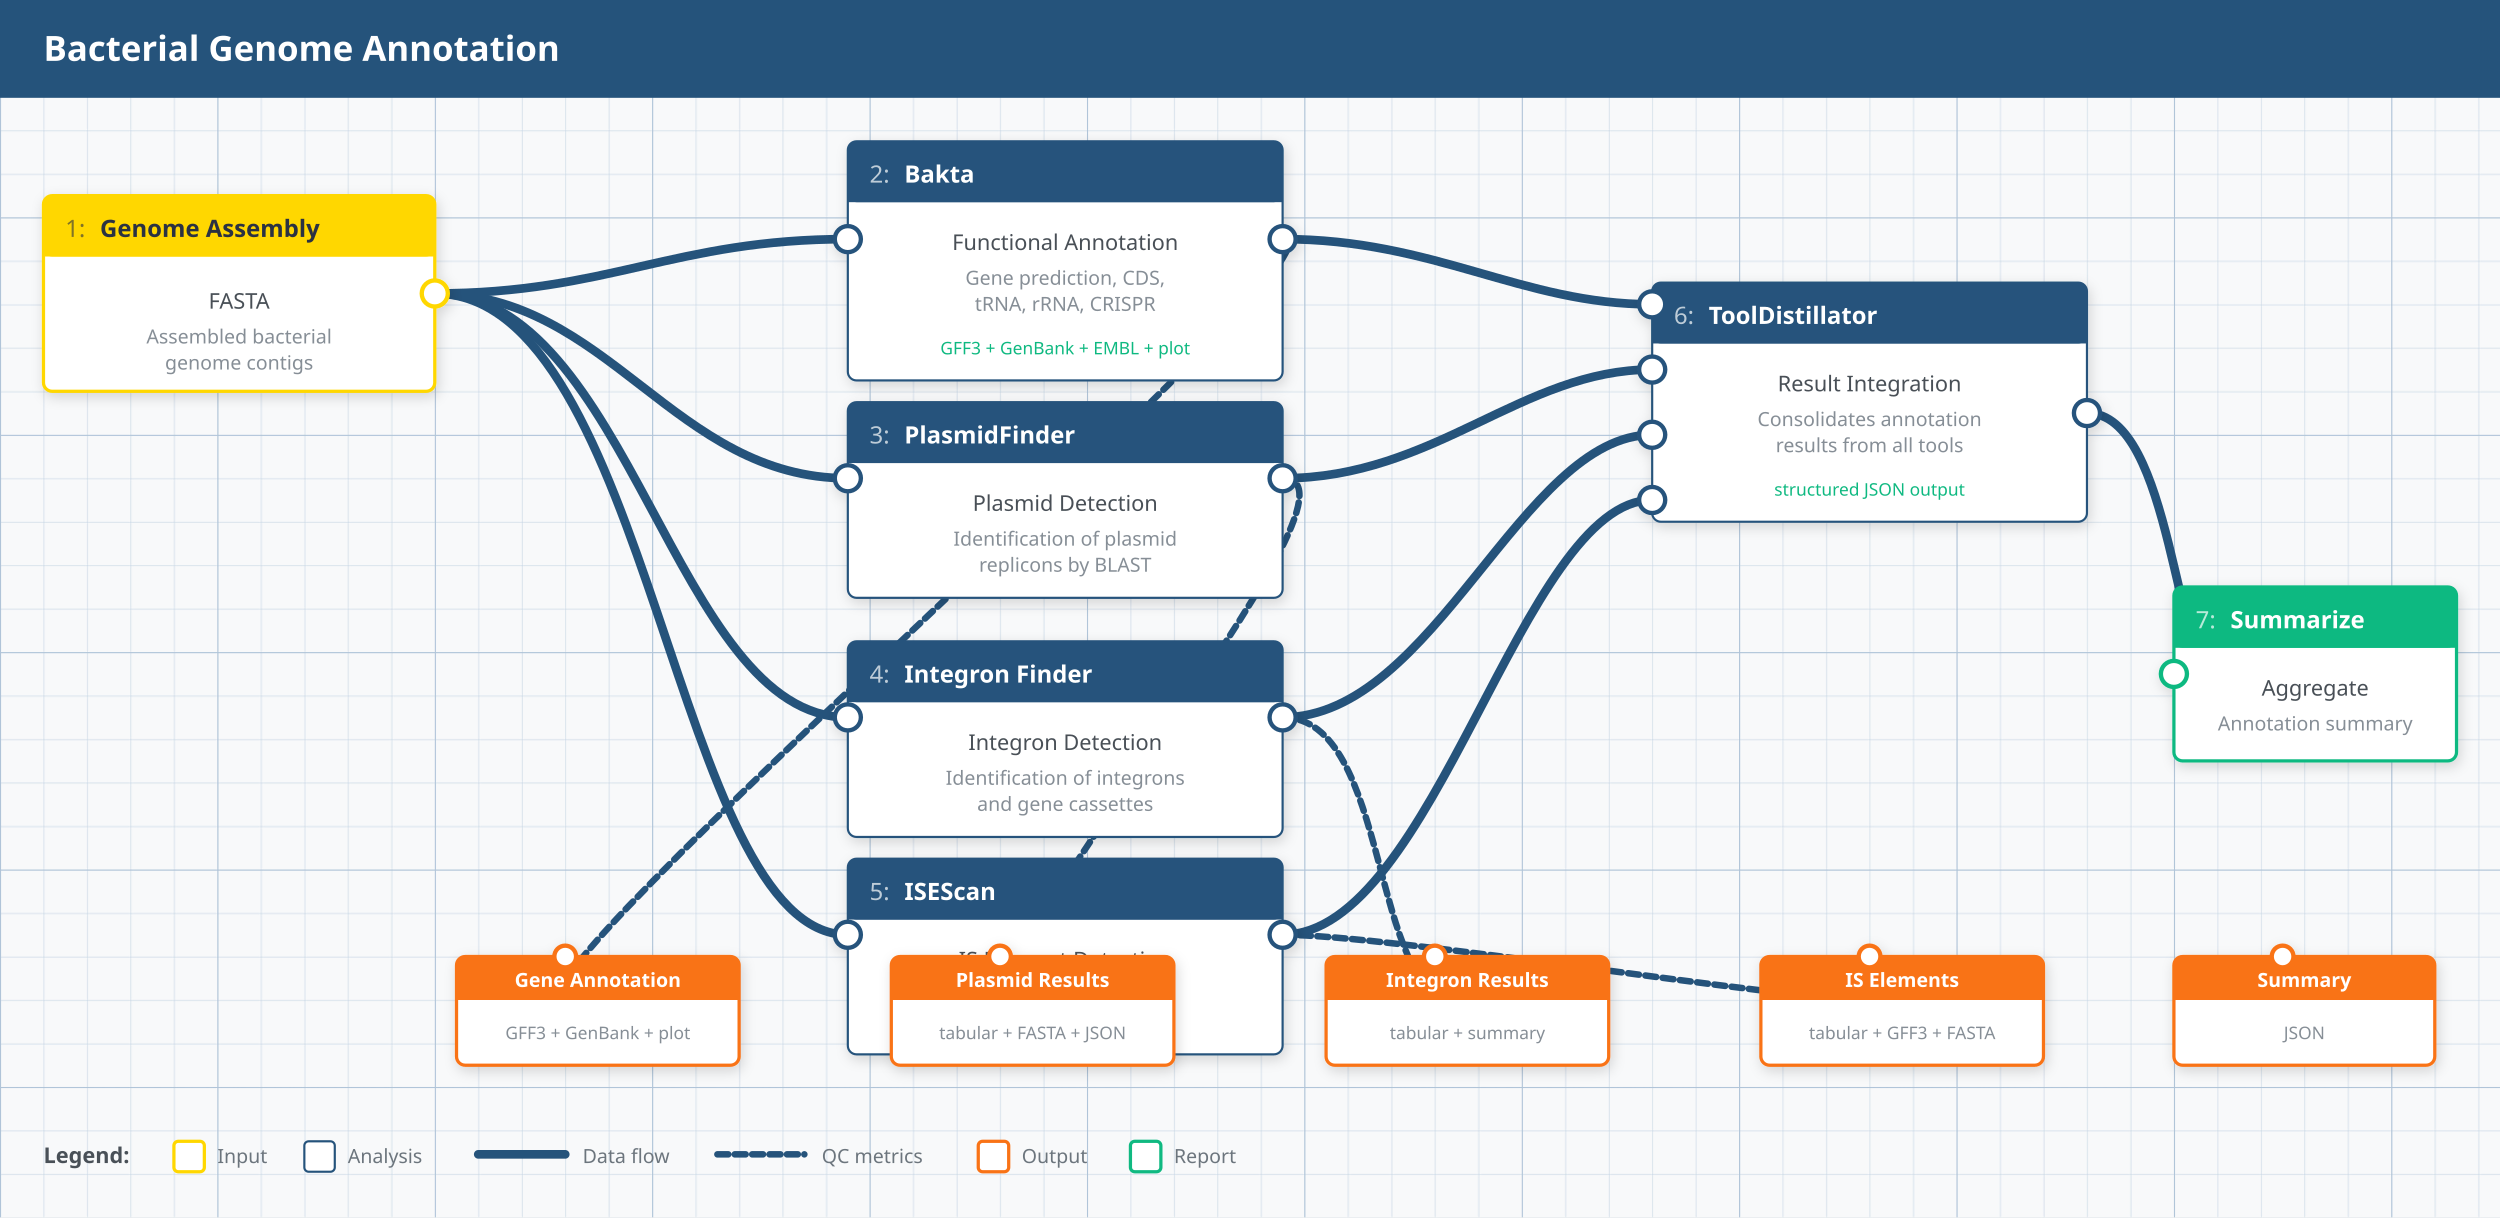
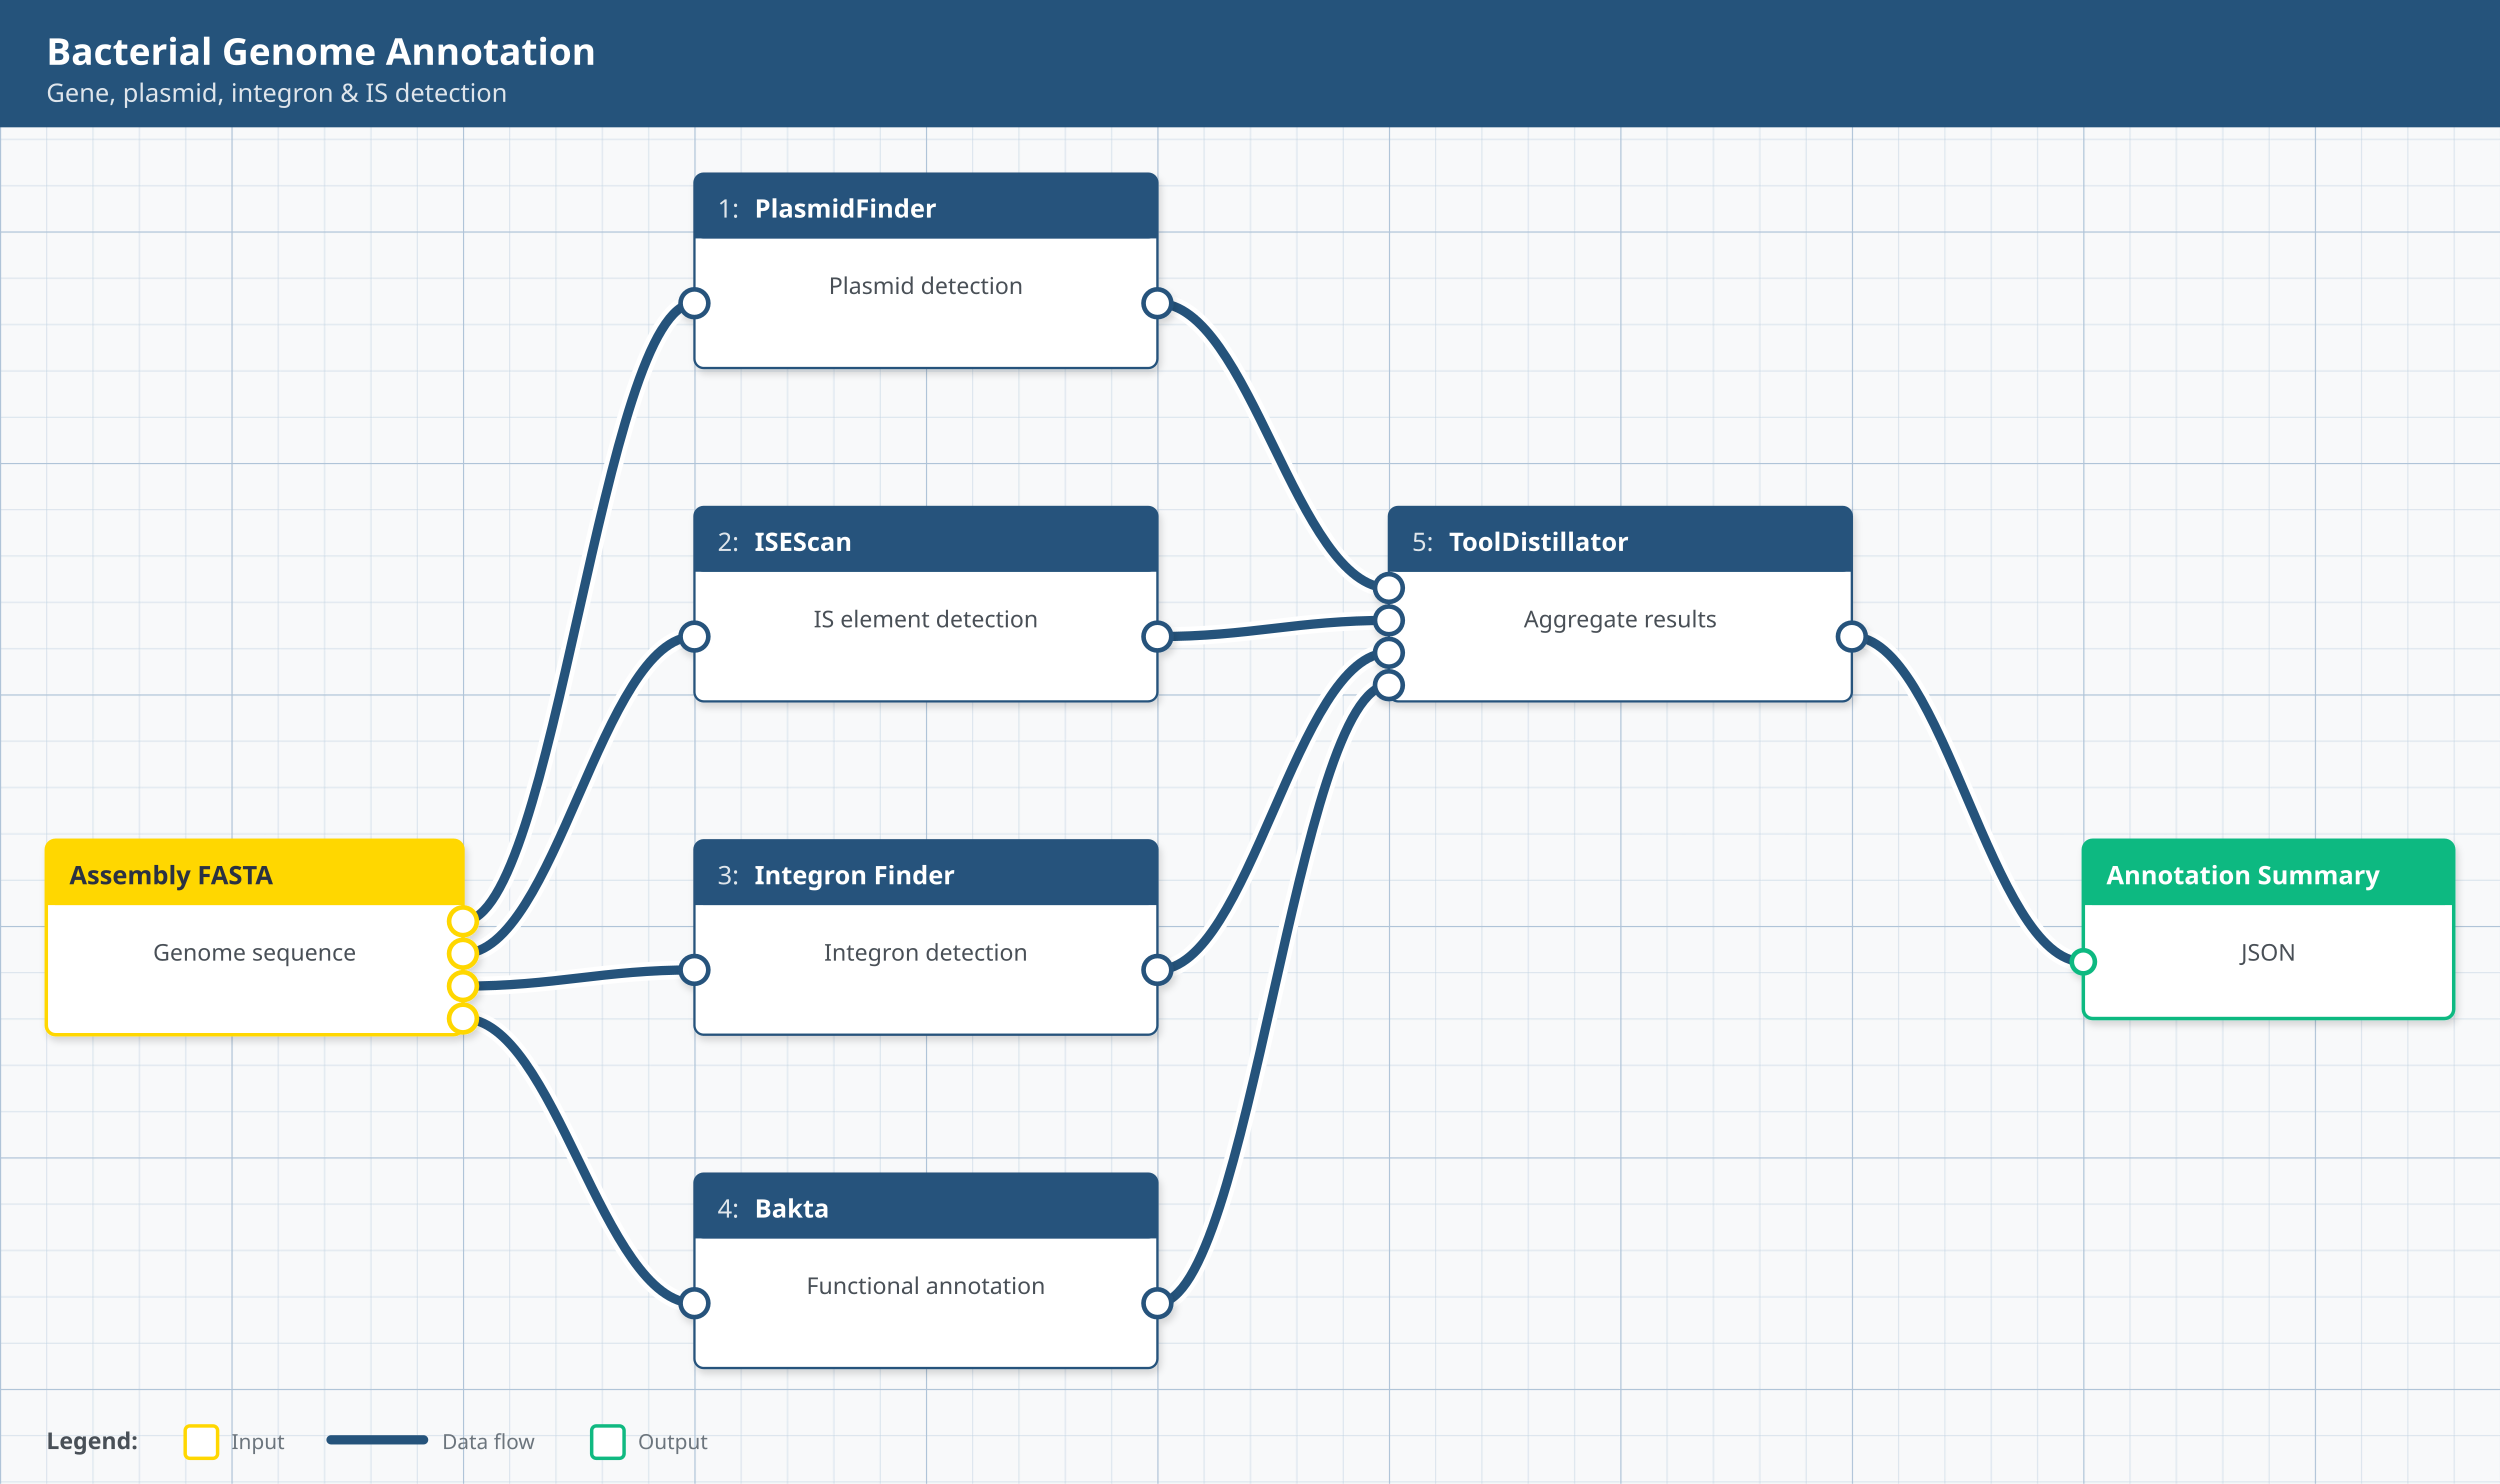
- <svg xmlns="http://www.w3.org/2000/svg" viewBox="0 0 1150 560" role="img" aria-label="Bacterial Genome Annotation workflow diagram">
+ <svg xmlns="http://www.w3.org/2000/svg" viewBox="0 0 1080 641" aria-label="Bacterial Genome Annotation" role="img">
  <defs>
-     <pattern id="grid" width="20" height="20" patternUnits="userSpaceOnUse">
+     <pattern id="wd-grid" width="20" height="20" patternUnits="userSpaceOnUse">
      <path d="M 20 0 L 0 0 0 20" fill="none" stroke="#c5d5e4" stroke-width="0.5" />
    </pattern>
-     <pattern id="grid-major" width="100" height="100" patternUnits="userSpaceOnUse">
-       <rect width="100" height="100" fill="url(#grid)" />
+     <pattern id="wd-grid-major" width="100" height="100" patternUnits="userSpaceOnUse">
+       <rect width="100" height="100" fill="url(#wd-grid)" />
      <path d="M 100 0 L 0 0 0 100" fill="none" stroke="#b0c4d8" stroke-width="1" />
    </pattern>
-     <style>
-       .connection { stroke: #25537b; stroke-width: 4; fill: none; stroke-linecap: round; }
-       .connection-qc { stroke: #25537b; stroke-width: 3; fill: none; stroke-linecap: round; stroke-dasharray: 5 3; }
-       .connection-secondary { stroke: #25537b; stroke-width: 3; fill: none; stroke-linecap: round; }
-       .node-card { filter: drop-shadow(1px 2px 3px rgba(0,0,0,0.15)); }
-     </style>
+     <filter id="wd-shadow" x="-5%" y="-5%" width="115%" height="115%">
+       <feDropShadow dx="1" dy="2" stdDeviation="1.5" flood-opacity="0.15" />
+     </filter>
  </defs>
-   <rect width="1150" height="560" fill="#f8f9fa" />
-   <rect width="1150" height="560" fill="url(#grid-major)" />
-   <rect x="0" y="0" width="1150" height="45" fill="#25537b" />
+   <rect width="1080" height="641" fill="#f8f9fa" />
+   <rect width="1080" height="641" fill="url(#wd-grid-major)" />
+   <rect x="0" y="0" width="1080" height="55" fill="#25537b" />
  <text x="20" y="28" font-family="system-ui, sans-serif" font-size="16" font-weight="600" fill="white">Bacterial Genome Annotation</text>
-   <path class="connection" d="M 200 135 C 280 135, 310 110, 390 110" />
-   <path class="connection" d="M 200 135 C 280 135, 310 220, 390 220" />
-   <path class="connection" d="M 200 135 C 290 135, 310 330, 390 330" />
-   <path class="connection" d="M 200 135 C 300 135, 310 430, 390 430" />
-   <path class="connection" d="M 590 110 C 660 110, 700 140, 760 140" />
-   <path class="connection" d="M 590 220 C 660 220, 700 170, 760 170" />
-   <path class="connection" d="M 590 330 C 660 330, 700 200, 760 200" />
-   <path class="connection" d="M 590 430 C 660 430, 700 230, 760 230" />
-   <path class="connection" d="M 960 190 C 1000 190, 1000 310, 1020 310" />
-   <path class="connection-qc" d="M 590 110 C 630 110, 220 460, 260 460" />
-   <path class="connection-qc" d="M 590 220 C 640 220, 430 460, 470 460" />
-   <path class="connection-qc" d="M 590 330 C 640 330, 630 460, 670 460" />
-   <path class="connection-qc" d="M 590 430 C 640 430, 820 460, 860 460" />
-   <g class="node-card" transform="translate(20, 90)">
-     <rect width="180" height="90" rx="4" fill="white" stroke="#ffd700" stroke-width="1.5" />
-     <rect width="180" height="28" rx="4" fill="#ffd700" />
-     <rect x="0" y="24" width="180" height="4" fill="#ffd700" />
-     <text x="10" y="19" font-family="system-ui, sans-serif" font-size="11" fill="rgba(44,49,67,0.6)">1:</text>
-     <text x="26" y="19" font-family="system-ui, sans-serif" font-size="11" font-weight="600" fill="#2C3143">Genome Assembly</text>
-     <text x="90" y="52" text-anchor="middle" font-family="system-ui, sans-serif" font-size="10" fill="#495057">FASTA</text>
-     <text x="90" y="68" text-anchor="middle" font-family="system-ui, sans-serif" font-size="9" fill="#868e96">Assembled bacterial</text>
-     <text x="90" y="80" text-anchor="middle" font-family="system-ui, sans-serif" font-size="9" fill="#868e96">genome contigs</text>
-     <circle cx="180" cy="45" r="6" fill="white" stroke="#ffd700" stroke-width="2" />
+   <text x="20" y="44" font-family="system-ui, sans-serif" font-size="11" fill="rgba(255,255,255,0.85)">Gene, plasmid, integron &amp; IS detection</text>
+   <path d="M 200.0 398.0 C 240.0 398.0, 260.0 131.0, 300.0 131.0" stroke="white" fill="none" stroke-linecap="round" stroke-width="8" />
+   <path d="M 200.0 412.0 C 240.0 412.0, 260.0 275.0, 300.0 275.0" stroke="white" fill="none" stroke-linecap="round" stroke-width="8" />
+   <path d="M 200.0 426.0 C 240.0 426.0, 260.0 419.0, 300.0 419.0" stroke="white" fill="none" stroke-linecap="round" stroke-width="8" />
+   <path d="M 200.0 440.0 C 240.0 440.0, 260.0 563.0, 300.0 563.0" stroke="white" fill="none" stroke-linecap="round" stroke-width="8" />
+   <path d="M 500.0 131.0 C 540.0 131.0, 560.0 254.0, 600.0 254.0" stroke="white" fill="none" stroke-linecap="round" stroke-width="8" />
+   <path d="M 500.0 275.0 C 540.0 275.0, 560.0 268.0, 600.0 268.0" stroke="white" fill="none" stroke-linecap="round" stroke-width="8" />
+   <path d="M 500.0 419.0 C 540.0 419.0, 560.0 282.0, 600.0 282.0" stroke="white" fill="none" stroke-linecap="round" stroke-width="8" />
+   <path d="M 500.0 563.0 C 540.0 563.0, 560.0 296.0, 600.0 296.0" stroke="white" fill="none" stroke-linecap="round" stroke-width="8" />
+   <path d="M 800.0 275.0 C 840.0 275.0, 860.0 415.5, 900.0 415.5" stroke="white" fill="none" stroke-linecap="round" stroke-width="8" />
+   <path d="M 200.0 398.0 C 240.0 398.0, 260.0 131.0, 300.0 131.0" stroke="#25537b" fill="none" stroke-linecap="round" stroke-width="4" />
+   <path d="M 200.0 412.0 C 240.0 412.0, 260.0 275.0, 300.0 275.0" stroke="#25537b" fill="none" stroke-linecap="round" stroke-width="4" />
+   <path d="M 200.0 426.0 C 240.0 426.0, 260.0 419.0, 300.0 419.0" stroke="#25537b" fill="none" stroke-linecap="round" stroke-width="4" />
+   <path d="M 200.0 440.0 C 240.0 440.0, 260.0 563.0, 300.0 563.0" stroke="#25537b" fill="none" stroke-linecap="round" stroke-width="4" />
+   <path d="M 500.0 131.0 C 540.0 131.0, 560.0 254.0, 600.0 254.0" stroke="#25537b" fill="none" stroke-linecap="round" stroke-width="4" />
+   <path d="M 500.0 275.0 C 540.0 275.0, 560.0 268.0, 600.0 268.0" stroke="#25537b" fill="none" stroke-linecap="round" stroke-width="4" />
+   <path d="M 500.0 419.0 C 540.0 419.0, 560.0 282.0, 600.0 282.0" stroke="#25537b" fill="none" stroke-linecap="round" stroke-width="4" />
+   <path d="M 500.0 563.0 C 540.0 563.0, 560.0 296.0, 600.0 296.0" stroke="#25537b" fill="none" stroke-linecap="round" stroke-width="4" />
+   <path d="M 800.0 275.0 C 840.0 275.0, 860.0 415.5, 900.0 415.5" stroke="#25537b" fill="none" stroke-linecap="round" stroke-width="4" />
+   <g filter="url(#wd-shadow)" transform="translate(20.0, 363.0)">
+     <rect width="180.0" height="84.0" rx="4" fill="white" stroke="#ffd700" stroke-width="1.5" />
+     <rect width="180.0" height="28" rx="4" fill="#ffd700" />
+     <rect x="0" y="24" width="180.0" height="4" fill="#ffd700" />
+     <text x="10" y="19" font-family="system-ui, sans-serif" font-size="11" font-weight="600" fill="#2C3143">Assembly FASTA</text>
+     <text x="90.0" y="52" text-anchor="middle" font-family="system-ui, sans-serif" font-size="10" fill="#495057">Genome sequence</text>
+     <circle cx="180.0" cy="35.0" r="6" fill="white" stroke="#ffd700" stroke-width="2" />
+     <circle cx="180.0" cy="49.0" r="6" fill="white" stroke="#ffd700" stroke-width="2" />
+     <circle cx="180.0" cy="63.0" r="6" fill="white" stroke="#ffd700" stroke-width="2" />
+     <circle cx="180.0" cy="77.0" r="6" fill="white" stroke="#ffd700" stroke-width="2" />
  </g>
-   <g class="node-card" transform="translate(390, 65)">
-     <rect width="200" height="110" rx="4" fill="white" stroke="#25537b" stroke-width="1" />
-     <rect width="200" height="28" rx="4" fill="#25537b" />
-     <rect x="0" y="24" width="200" height="4" fill="#25537b" />
-     <text x="10" y="19" font-family="system-ui, sans-serif" font-size="11" fill="rgba(255,255,255,0.7)">2:</text>
+   <g filter="url(#wd-shadow)" transform="translate(300.0, 75.0)">
+     <rect width="200.0" height="84.0" rx="4" fill="white" stroke="#25537b" stroke-width="1" />
+     <rect width="200.0" height="28" rx="4" fill="#25537b" />
+     <rect x="0" y="24" width="200.0" height="4" fill="#25537b" />
+     <text x="10" y="19" font-family="system-ui, sans-serif" font-size="11" font-weight="500" fill="rgba(255,255,255,0.85)">1:</text>
+     <text x="26" y="19" font-family="system-ui, sans-serif" font-size="11" font-weight="600" fill="white">PlasmidFinder</text>
+     <text x="100.0" y="52" text-anchor="middle" font-family="system-ui, sans-serif" font-size="10" fill="#495057">Plasmid detection</text>
+     <circle cx="0.0" cy="56.0" r="6" fill="white" stroke="#25537b" stroke-width="2" />
+     <circle cx="200.0" cy="56.0" r="6" fill="white" stroke="#25537b" stroke-width="2" />
+   </g>
+   <g filter="url(#wd-shadow)" transform="translate(300.0, 219.0)">
+     <rect width="200.0" height="84.0" rx="4" fill="white" stroke="#25537b" stroke-width="1" />
+     <rect width="200.0" height="28" rx="4" fill="#25537b" />
+     <rect x="0" y="24" width="200.0" height="4" fill="#25537b" />
+     <text x="10" y="19" font-family="system-ui, sans-serif" font-size="11" font-weight="500" fill="rgba(255,255,255,0.85)">2:</text>
+     <text x="26" y="19" font-family="system-ui, sans-serif" font-size="11" font-weight="600" fill="white">ISEScan</text>
+     <text x="100.0" y="52" text-anchor="middle" font-family="system-ui, sans-serif" font-size="10" fill="#495057">IS element detection</text>
+     <circle cx="0.0" cy="56.0" r="6" fill="white" stroke="#25537b" stroke-width="2" />
+     <circle cx="200.0" cy="56.0" r="6" fill="white" stroke="#25537b" stroke-width="2" />
+   </g>
+   <g filter="url(#wd-shadow)" transform="translate(300.0, 363.0)">
+     <rect width="200.0" height="84.0" rx="4" fill="white" stroke="#25537b" stroke-width="1" />
+     <rect width="200.0" height="28" rx="4" fill="#25537b" />
+     <rect x="0" y="24" width="200.0" height="4" fill="#25537b" />
+     <text x="10" y="19" font-family="system-ui, sans-serif" font-size="11" font-weight="500" fill="rgba(255,255,255,0.85)">3:</text>
+     <text x="26" y="19" font-family="system-ui, sans-serif" font-size="11" font-weight="600" fill="white">Integron Finder</text>
+     <text x="100.0" y="52" text-anchor="middle" font-family="system-ui, sans-serif" font-size="10" fill="#495057">Integron detection</text>
+     <circle cx="0.0" cy="56.0" r="6" fill="white" stroke="#25537b" stroke-width="2" />
+     <circle cx="200.0" cy="56.0" r="6" fill="white" stroke="#25537b" stroke-width="2" />
+   </g>
+   <g filter="url(#wd-shadow)" transform="translate(300.0, 507.0)">
+     <rect width="200.0" height="84.0" rx="4" fill="white" stroke="#25537b" stroke-width="1" />
+     <rect width="200.0" height="28" rx="4" fill="#25537b" />
+     <rect x="0" y="24" width="200.0" height="4" fill="#25537b" />
+     <text x="10" y="19" font-family="system-ui, sans-serif" font-size="11" font-weight="500" fill="rgba(255,255,255,0.85)">4:</text>
    <text x="26" y="19" font-family="system-ui, sans-serif" font-size="11" font-weight="600" fill="white">Bakta</text>
-     <text x="100" y="50" text-anchor="middle" font-family="system-ui, sans-serif" font-size="10" fill="#495057">Functional Annotation</text>
-     <text x="100" y="66" text-anchor="middle" font-family="system-ui, sans-serif" font-size="9" fill="#868e96">Gene prediction, CDS,</text>
-     <text x="100" y="78" text-anchor="middle" font-family="system-ui, sans-serif" font-size="9" fill="#868e96">tRNA, rRNA, CRISPR</text>
-     <text x="100" y="98" text-anchor="middle" font-family="system-ui, sans-serif" font-size="8" fill="#10b981">GFF3 + GenBank + EMBL + plot</text>
-     <circle cx="0" cy="45" r="6" fill="white" stroke="#25537b" stroke-width="2" />
-     <circle cx="200" cy="45" r="6" fill="white" stroke="#25537b" stroke-width="2" />
+     <text x="100.0" y="52" text-anchor="middle" font-family="system-ui, sans-serif" font-size="10" fill="#495057">Functional annotation</text>
+     <circle cx="0.0" cy="56.0" r="6" fill="white" stroke="#25537b" stroke-width="2" />
+     <circle cx="200.0" cy="56.0" r="6" fill="white" stroke="#25537b" stroke-width="2" />
  </g>
-   <g class="node-card" transform="translate(390, 185)">
-     <rect width="200" height="90" rx="4" fill="white" stroke="#25537b" stroke-width="1" />
-     <rect width="200" height="28" rx="4" fill="#25537b" />
-     <rect x="0" y="24" width="200" height="4" fill="#25537b" />
-     <text x="10" y="19" font-family="system-ui, sans-serif" font-size="11" fill="rgba(255,255,255,0.7)">3:</text>
-     <text x="26" y="19" font-family="system-ui, sans-serif" font-size="11" font-weight="600" fill="white">PlasmidFinder</text>
-     <text x="100" y="50" text-anchor="middle" font-family="system-ui, sans-serif" font-size="10" fill="#495057">Plasmid Detection</text>
-     <text x="100" y="66" text-anchor="middle" font-family="system-ui, sans-serif" font-size="9" fill="#868e96">Identification of plasmid</text>
-     <text x="100" y="78" text-anchor="middle" font-family="system-ui, sans-serif" font-size="9" fill="#868e96">replicons by BLAST</text>
-     <circle cx="0" cy="35" r="6" fill="white" stroke="#25537b" stroke-width="2" />
-     <circle cx="200" cy="35" r="6" fill="white" stroke="#25537b" stroke-width="2" />
+   <g filter="url(#wd-shadow)" transform="translate(600.0, 219.0)">
+     <rect width="200.0" height="84.0" rx="4" fill="white" stroke="#25537b" stroke-width="1" />
+     <rect width="200.0" height="28" rx="4" fill="#25537b" />
+     <rect x="0" y="24" width="200.0" height="4" fill="#25537b" />
+     <text x="10" y="19" font-family="system-ui, sans-serif" font-size="11" font-weight="500" fill="rgba(255,255,255,0.85)">5:</text>
+     <text x="26" y="19" font-family="system-ui, sans-serif" font-size="11" font-weight="600" fill="white">ToolDistillator</text>
+     <text x="100.0" y="52" text-anchor="middle" font-family="system-ui, sans-serif" font-size="10" fill="#495057">Aggregate results</text>
+     <circle cx="0.0" cy="35.0" r="6" fill="white" stroke="#25537b" stroke-width="2" />
+     <circle cx="0.0" cy="49.0" r="6" fill="white" stroke="#25537b" stroke-width="2" />
+     <circle cx="0.0" cy="63.0" r="6" fill="white" stroke="#25537b" stroke-width="2" />
+     <circle cx="0.0" cy="77.0" r="6" fill="white" stroke="#25537b" stroke-width="2" />
+     <circle cx="200.0" cy="56.0" r="6" fill="white" stroke="#25537b" stroke-width="2" />
  </g>
-   <g class="node-card" transform="translate(390, 295)">
-     <rect width="200" height="90" rx="4" fill="white" stroke="#25537b" stroke-width="1" />
-     <rect width="200" height="28" rx="4" fill="#25537b" />
-     <rect x="0" y="24" width="200" height="4" fill="#25537b" />
-     <text x="10" y="19" font-family="system-ui, sans-serif" font-size="11" fill="rgba(255,255,255,0.7)">4:</text>
-     <text x="26" y="19" font-family="system-ui, sans-serif" font-size="11" font-weight="600" fill="white">Integron Finder</text>
-     <text x="100" y="50" text-anchor="middle" font-family="system-ui, sans-serif" font-size="10" fill="#495057">Integron Detection</text>
-     <text x="100" y="66" text-anchor="middle" font-family="system-ui, sans-serif" font-size="9" fill="#868e96">Identification of integrons</text>
-     <text x="100" y="78" text-anchor="middle" font-family="system-ui, sans-serif" font-size="9" fill="#868e96">and gene cassettes</text>
-     <circle cx="0" cy="35" r="6" fill="white" stroke="#25537b" stroke-width="2" />
-     <circle cx="200" cy="35" r="6" fill="white" stroke="#25537b" stroke-width="2" />
+   <g filter="url(#wd-shadow)" transform="translate(900.0, 363.0)">
+     <rect width="160.0" height="77.0" rx="4" fill="white" stroke="#10b981" stroke-width="1.5" />
+     <rect width="160.0" height="28" rx="4" fill="#10b981" />
+     <rect x="0" y="24" width="160.0" height="4" fill="#10b981" />
+     <text x="10" y="19" font-family="system-ui, sans-serif" font-size="11" font-weight="600" fill="white">Annotation Summary</text>
+     <text x="80.0" y="52" text-anchor="middle" font-family="system-ui, sans-serif" font-size="10" fill="#495057">JSON</text>
+     <circle cx="0.0" cy="52.5" r="5" fill="white" stroke="#10b981" stroke-width="2" />
  </g>
-   <g class="node-card" transform="translate(390, 395)">
-     <rect width="200" height="90" rx="4" fill="white" stroke="#25537b" stroke-width="1" />
-     <rect width="200" height="28" rx="4" fill="#25537b" />
-     <rect x="0" y="24" width="200" height="4" fill="#25537b" />
-     <text x="10" y="19" font-family="system-ui, sans-serif" font-size="11" fill="rgba(255,255,255,0.7)">5:</text>
-     <text x="26" y="19" font-family="system-ui, sans-serif" font-size="11" font-weight="600" fill="white">ISEScan</text>
-     <text x="100" y="50" text-anchor="middle" font-family="system-ui, sans-serif" font-size="10" fill="#495057">IS Element Detection</text>
-     <text x="100" y="66" text-anchor="middle" font-family="system-ui, sans-serif" font-size="9" fill="#868e96">Insertion sequence</text>
-     <text x="100" y="78" text-anchor="middle" font-family="system-ui, sans-serif" font-size="9" fill="#868e96">element identification</text>
-     <circle cx="0" cy="35" r="6" fill="white" stroke="#25537b" stroke-width="2" />
-     <circle cx="200" cy="35" r="6" fill="white" stroke="#25537b" stroke-width="2" />
-   </g>
-   <g class="node-card" transform="translate(760, 130)">
-     <rect width="200" height="110" rx="4" fill="white" stroke="#25537b" stroke-width="1" />
-     <rect width="200" height="28" rx="4" fill="#25537b" />
-     <rect x="0" y="24" width="200" height="4" fill="#25537b" />
-     <text x="10" y="19" font-family="system-ui, sans-serif" font-size="11" fill="rgba(255,255,255,0.7)">6:</text>
-     <text x="26" y="19" font-family="system-ui, sans-serif" font-size="11" font-weight="600" fill="white">ToolDistillator</text>
-     <text x="100" y="50" text-anchor="middle" font-family="system-ui, sans-serif" font-size="10" fill="#495057">Result Integration</text>
-     <text x="100" y="66" text-anchor="middle" font-family="system-ui, sans-serif" font-size="9" fill="#868e96">Consolidates annotation</text>
-     <text x="100" y="78" text-anchor="middle" font-family="system-ui, sans-serif" font-size="9" fill="#868e96">results from all tools</text>
-     <text x="100" y="98" text-anchor="middle" font-family="system-ui, sans-serif" font-size="8" fill="#10b981">structured JSON output</text>
-     <circle cx="0" cy="10" r="6" fill="white" stroke="#25537b" stroke-width="2" />
-     <circle cx="0" cy="40" r="6" fill="white" stroke="#25537b" stroke-width="2" />
-     <circle cx="0" cy="70" r="6" fill="white" stroke="#25537b" stroke-width="2" />
-     <circle cx="0" cy="100" r="6" fill="white" stroke="#25537b" stroke-width="2" />
-     <circle cx="200" cy="60" r="6" fill="white" stroke="#25537b" stroke-width="2" />
-   </g>
-   <g class="node-card" transform="translate(1000, 270)">
-     <rect width="130" height="80" rx="4" fill="white" stroke="#10b981" stroke-width="1.5" />
-     <rect width="130" height="28" rx="4" fill="#10b981" />
-     <rect x="0" y="24" width="130" height="4" fill="#10b981" />
-     <text x="10" y="19" font-family="system-ui, sans-serif" font-size="11" fill="rgba(255,255,255,0.7)">7:</text>
-     <text x="26" y="19" font-family="system-ui, sans-serif" font-size="11" font-weight="600" fill="white">Summarize</text>
-     <text x="65" y="50" text-anchor="middle" font-family="system-ui, sans-serif" font-size="10" fill="#495057">Aggregate</text>
-     <text x="65" y="66" text-anchor="middle" font-family="system-ui, sans-serif" font-size="9" fill="#868e96">Annotation summary</text>
-     <circle cx="0" cy="40" r="6" fill="white" stroke="#10b981" stroke-width="2" />
-   </g>
-   <g class="node-card" transform="translate(210, 440)">
-     <rect width="130" height="50" rx="4" fill="white" stroke="#f97316" stroke-width="1.5" />
-     <rect width="130" height="20" rx="4" fill="#f97316" />
-     <rect x="0" y="16" width="130" height="4" fill="#f97316" />
-     <text x="65" y="14" text-anchor="middle" font-family="system-ui, sans-serif" font-size="9" font-weight="600" fill="white">Gene Annotation</text>
-     <text x="65" y="38" text-anchor="middle" font-family="system-ui, sans-serif" font-size="8" fill="#868e96">GFF3 + GenBank + plot</text>
-     <circle cx="50" cy="0" r="5" fill="white" stroke="#f97316" stroke-width="2" />
-   </g>
-   <g class="node-card" transform="translate(410, 440)">
-     <rect width="130" height="50" rx="4" fill="white" stroke="#f97316" stroke-width="1.5" />
-     <rect width="130" height="20" rx="4" fill="#f97316" />
-     <rect x="0" y="16" width="130" height="4" fill="#f97316" />
-     <text x="65" y="14" text-anchor="middle" font-family="system-ui, sans-serif" font-size="9" font-weight="600" fill="white">Plasmid Results</text>
-     <text x="65" y="38" text-anchor="middle" font-family="system-ui, sans-serif" font-size="8" fill="#868e96">tabular + FASTA + JSON</text>
-     <circle cx="50" cy="0" r="5" fill="white" stroke="#f97316" stroke-width="2" />
-   </g>
-   <g class="node-card" transform="translate(610, 440)">
-     <rect width="130" height="50" rx="4" fill="white" stroke="#f97316" stroke-width="1.5" />
-     <rect width="130" height="20" rx="4" fill="#f97316" />
-     <rect x="0" y="16" width="130" height="4" fill="#f97316" />
-     <text x="65" y="14" text-anchor="middle" font-family="system-ui, sans-serif" font-size="9" font-weight="600" fill="white">Integron Results</text>
-     <text x="65" y="38" text-anchor="middle" font-family="system-ui, sans-serif" font-size="8" fill="#868e96">tabular + summary</text>
-     <circle cx="50" cy="0" r="5" fill="white" stroke="#f97316" stroke-width="2" />
-   </g>
-   <g class="node-card" transform="translate(810, 440)">
-     <rect width="130" height="50" rx="4" fill="white" stroke="#f97316" stroke-width="1.5" />
-     <rect width="130" height="20" rx="4" fill="#f97316" />
-     <rect x="0" y="16" width="130" height="4" fill="#f97316" />
-     <text x="65" y="14" text-anchor="middle" font-family="system-ui, sans-serif" font-size="9" font-weight="600" fill="white">IS Elements</text>
-     <text x="65" y="38" text-anchor="middle" font-family="system-ui, sans-serif" font-size="8" fill="#868e96">tabular + GFF3 + FASTA</text>
-     <circle cx="50" cy="0" r="5" fill="white" stroke="#f97316" stroke-width="2" />
-   </g>
-   <g class="node-card" transform="translate(1000, 440)">
-     <rect width="120" height="50" rx="4" fill="white" stroke="#f97316" stroke-width="1.5" />
-     <rect width="120" height="20" rx="4" fill="#f97316" />
-     <rect x="0" y="16" width="120" height="4" fill="#f97316" />
-     <text x="60" y="14" text-anchor="middle" font-family="system-ui, sans-serif" font-size="9" font-weight="600" fill="white">Summary</text>
-     <text x="60" y="38" text-anchor="middle" font-family="system-ui, sans-serif" font-size="8" fill="#868e96">JSON</text>
-     <circle cx="50" cy="0" r="5" fill="white" stroke="#f97316" stroke-width="2" />
-   </g>
-   <g transform="translate(20, 535)">
+   <g transform="translate(20, 626)">
    <text x="0" y="0" font-family="system-ui, sans-serif" font-size="10" font-weight="600" fill="#495057">Legend:</text>
    <rect x="60" y="-10" width="14" height="14" rx="2" fill="white" stroke="#ffd700" stroke-width="1.5" />
    <text x="80" y="0" font-family="system-ui, sans-serif" font-size="9" fill="#6c757d">Input</text>
-     <rect x="120" y="-10" width="14" height="14" rx="2" fill="white" stroke="#25537b" stroke-width="1" />
-     <text x="140" y="0" font-family="system-ui, sans-serif" font-size="9" fill="#6c757d">Analysis</text>
-     <line x1="200" y1="-4" x2="240" y2="-4" stroke="#25537b" stroke-width="4" stroke-linecap="round" />
-     <text x="248" y="0" font-family="system-ui, sans-serif" font-size="9" fill="#6c757d">Data flow</text>
-     <line x1="310" y1="-4" x2="350" y2="-4" stroke="#25537b" stroke-width="3" stroke-linecap="round" stroke-dasharray="5 3" />
-     <text x="358" y="0" font-family="system-ui, sans-serif" font-size="9" fill="#6c757d">QC metrics</text>
-     <rect x="430" y="-10" width="14" height="14" rx="2" fill="white" stroke="#f97316" stroke-width="1.5" />
-     <text x="450" y="0" font-family="system-ui, sans-serif" font-size="9" fill="#6c757d">Output</text>
-     <rect x="500" y="-10" width="14" height="14" rx="2" fill="white" stroke="#10b981" stroke-width="1.5" />
-     <text x="520" y="0" font-family="system-ui, sans-serif" font-size="9" fill="#6c757d">Report</text>
+     <line x1="123.0" y1="-4" x2="163.0" y2="-4" stroke="#25537b" stroke-width="4" stroke-linecap="round" />
+     <text x="171.0" y="0" font-family="system-ui, sans-serif" font-size="9" fill="#6c757d">Data flow</text>
+     <rect x="235.6" y="-10" width="14" height="14" rx="2" fill="white" stroke="#10b981" stroke-width="1.5" />
+     <text x="255.6" y="0" font-family="system-ui, sans-serif" font-size="9" fill="#6c757d">Output</text>
  </g>
</svg>
